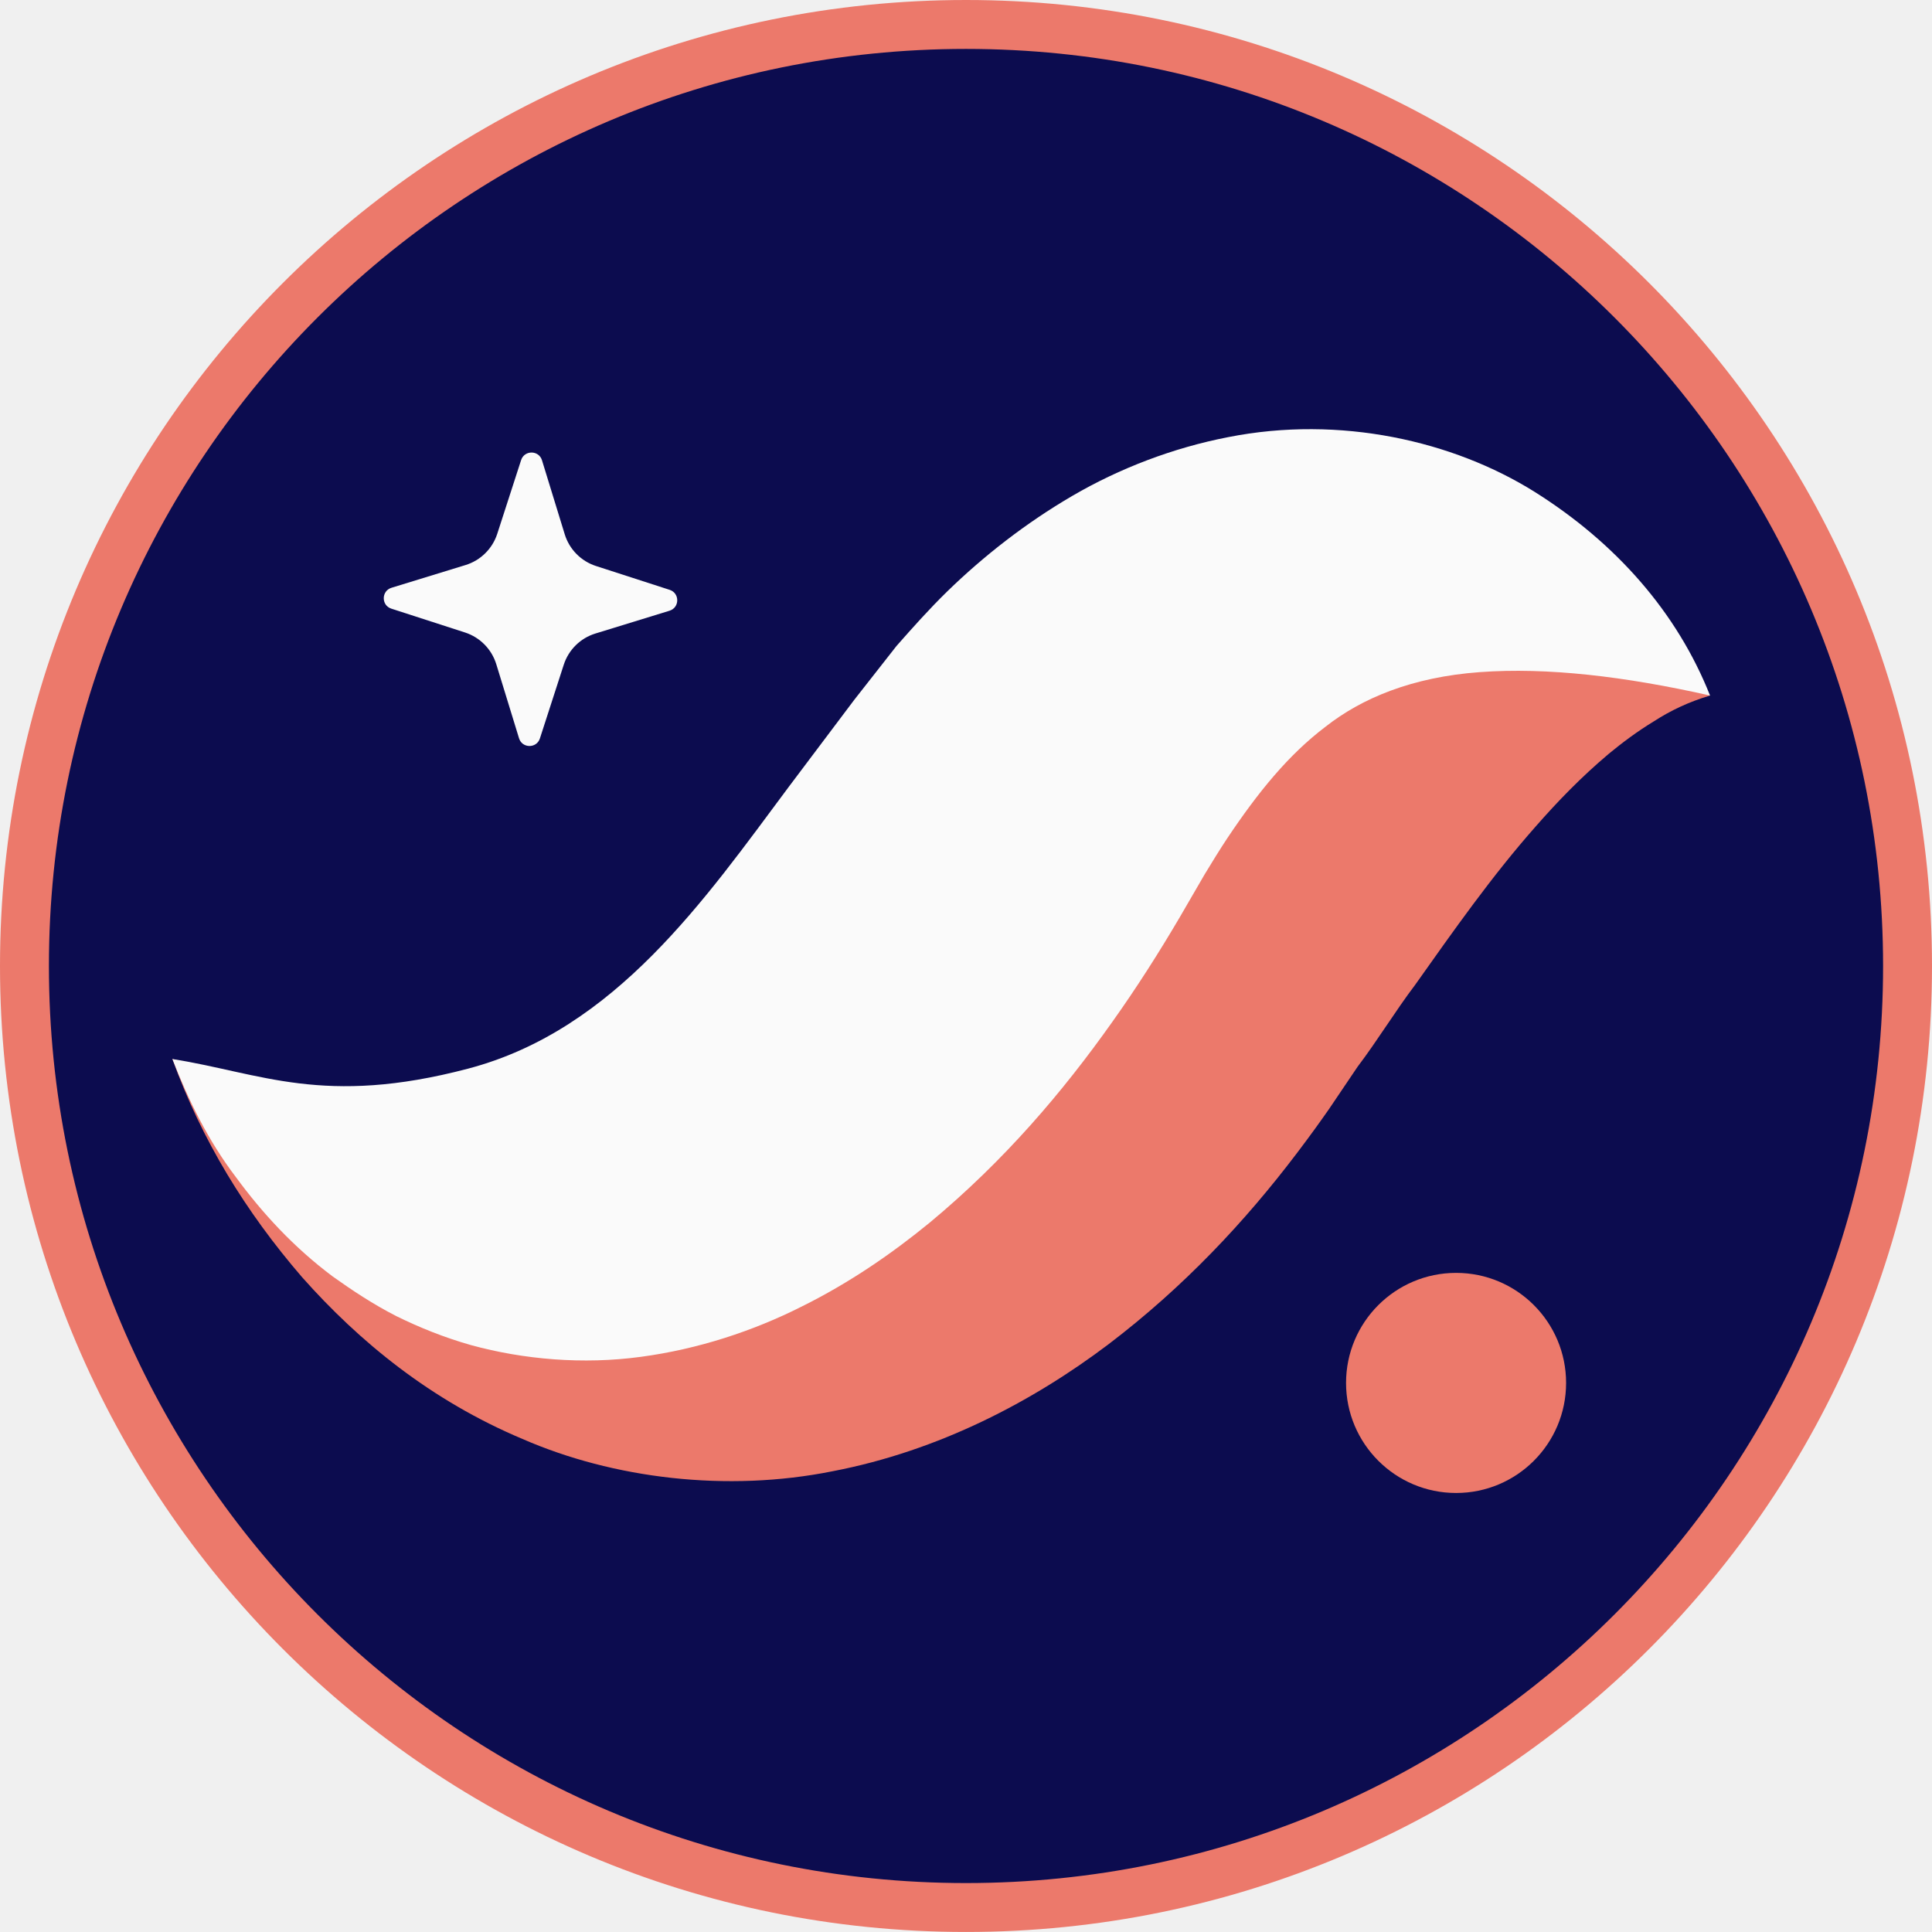
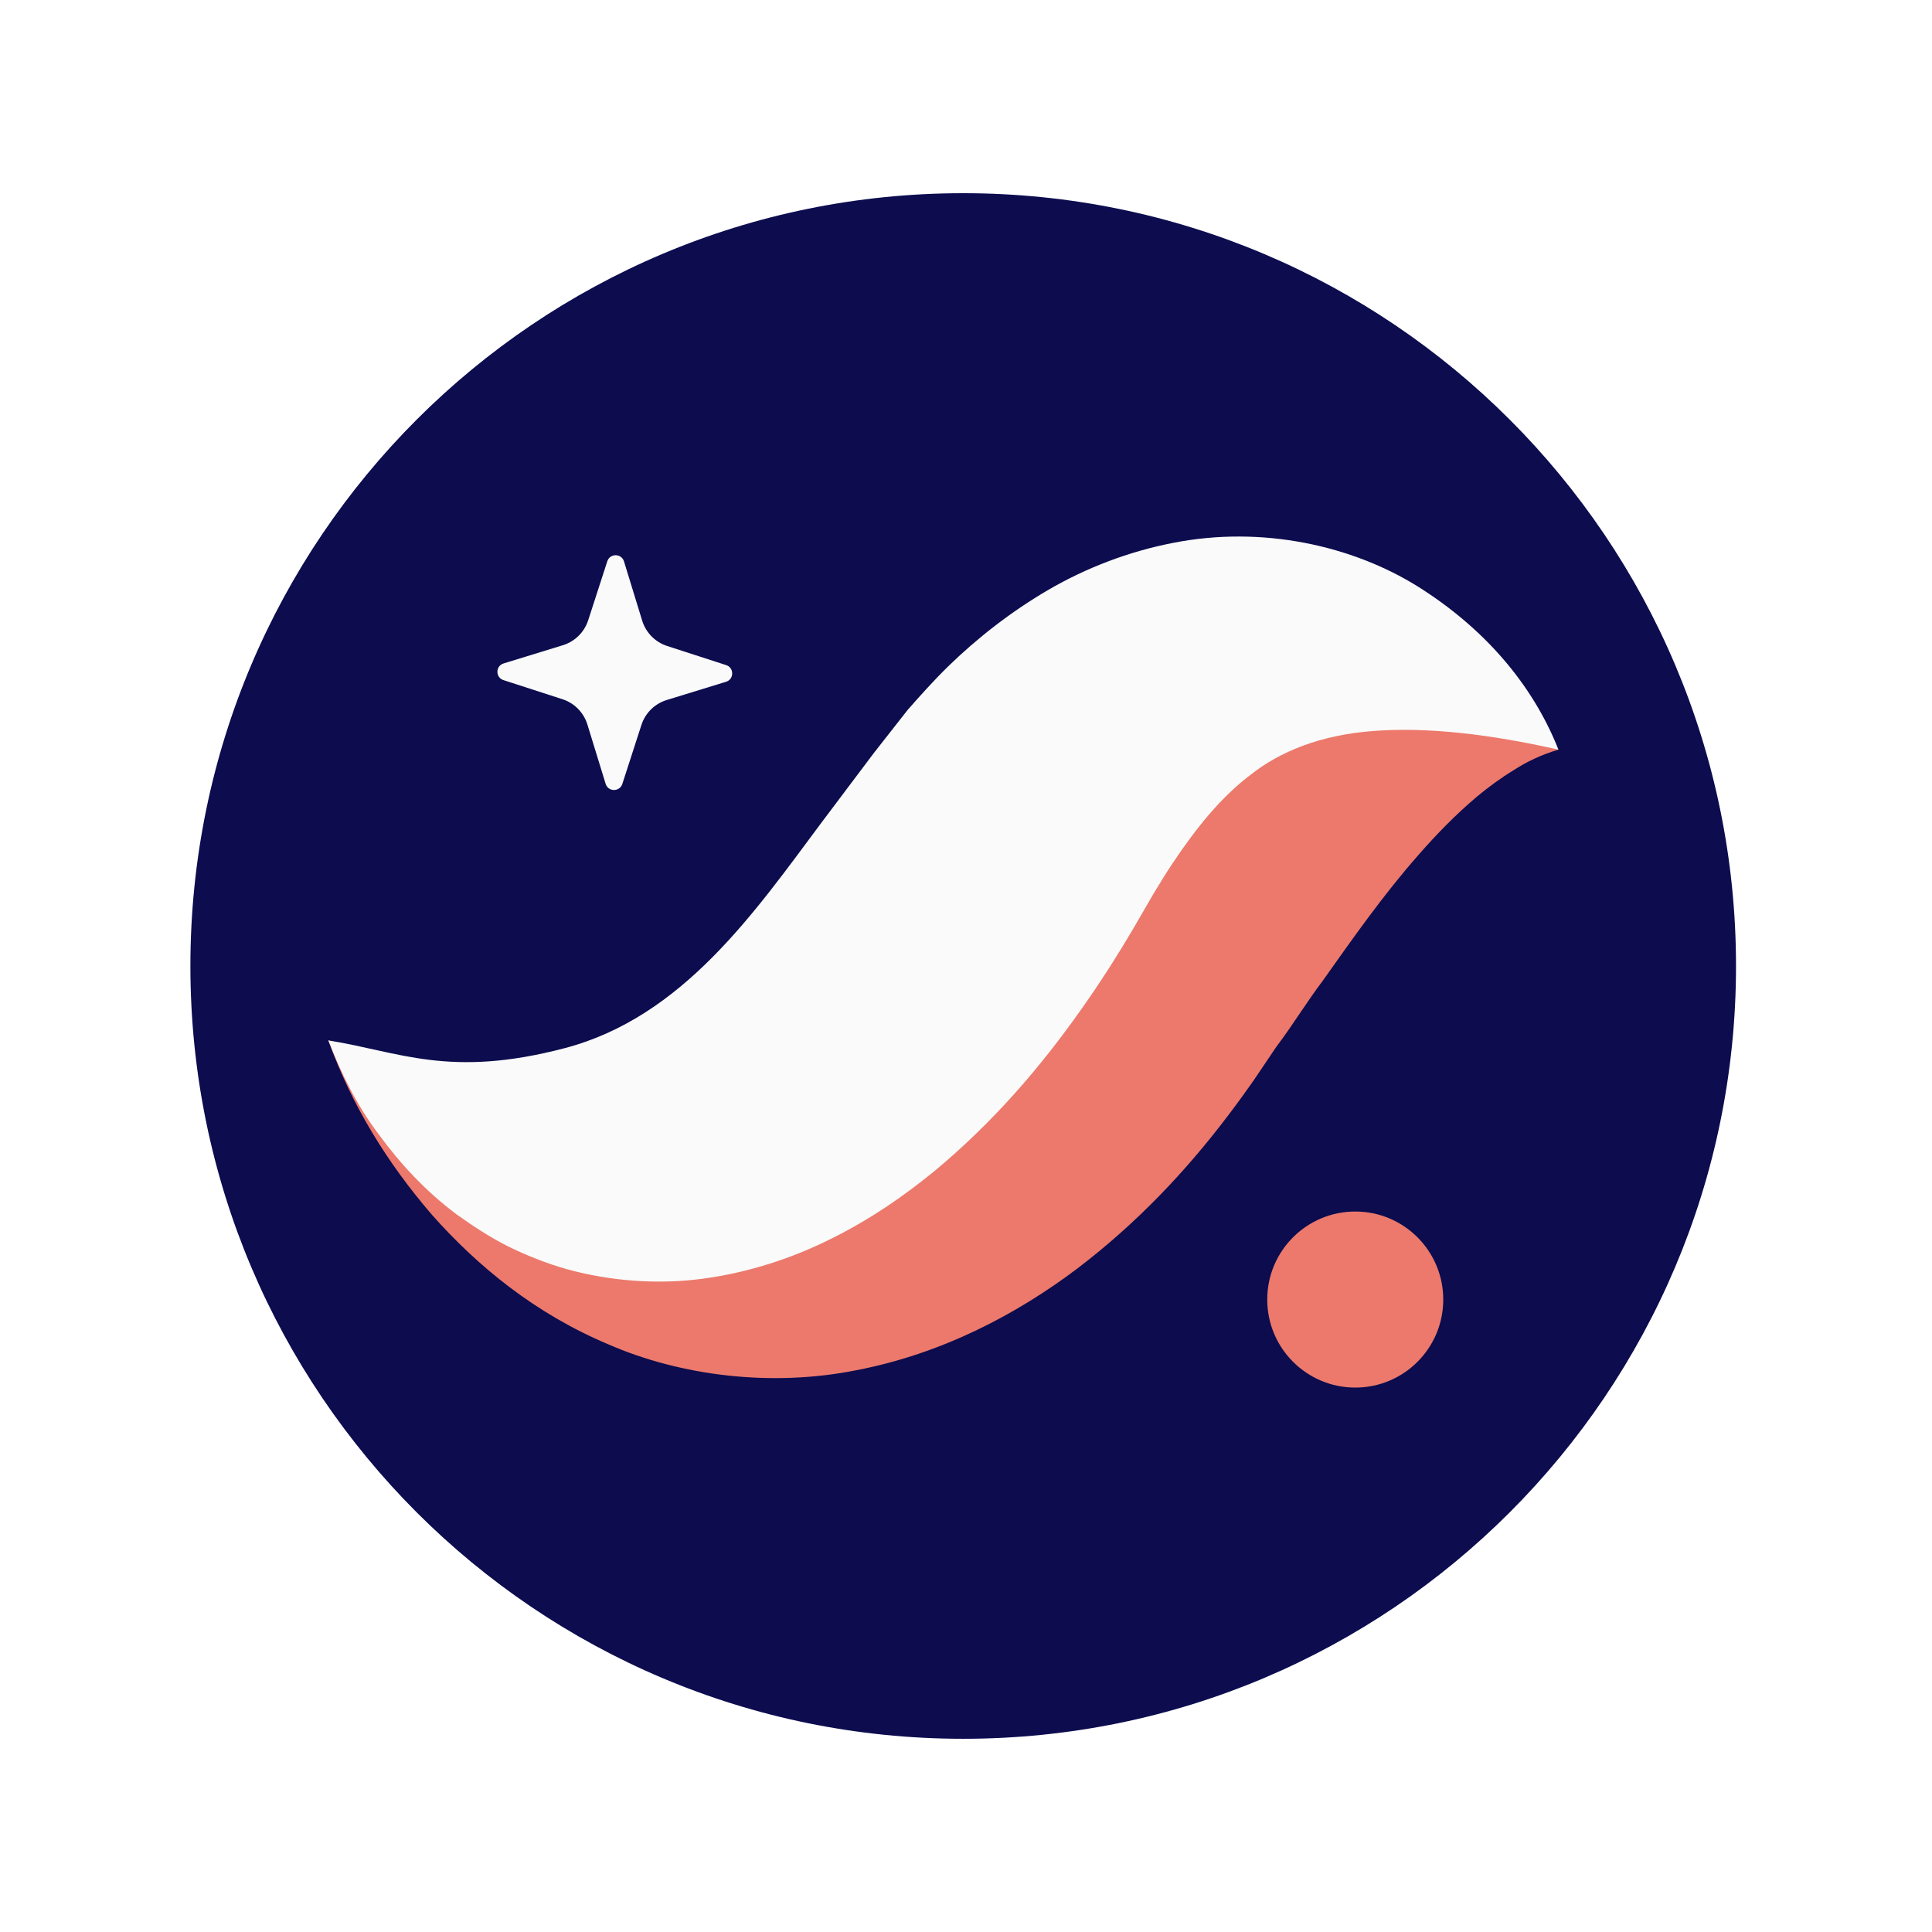
- <svg xmlns="http://www.w3.org/2000/svg" width="158" height="158" viewBox="0 0 158 158" fill="none">
-   <path d="M2 78.999C2 121.525 36.473 155.998 78.999 155.998C121.525 155.998 156 121.524 156 78.999C156 36.473 121.525 2 78.999 2C36.473 2 2 36.473 2 78.999Z" fill="#0C0C4F" stroke="#EC796B" stroke-width="4" />
-   <path fill-rule="evenodd" clip-rule="evenodd" d="M44.154 60.388L46.104 54.363C46.501 53.137 47.468 52.184 48.698 51.808L54.752 49.946C55.59 49.69 55.597 48.508 54.766 48.238L48.739 46.288C47.515 45.892 46.562 44.925 46.184 43.695L44.324 37.641C44.068 36.805 42.886 36.796 42.616 37.629L40.666 43.654C40.27 44.877 39.303 45.831 38.073 46.209L32.018 48.068C31.18 48.327 31.171 49.507 32.005 49.776L38.032 51.726C39.255 52.123 40.209 53.092 40.587 54.322L42.446 60.374C42.702 61.212 43.885 61.221 44.154 60.388Z" fill="#FAFAFA" />
-   <path fill-rule="evenodd" clip-rule="evenodd" d="M139.848 56.881C137.352 54.09 133.457 52.519 129.67 51.874C125.853 51.255 121.85 51.313 118.082 51.982C110.457 53.272 103.53 56.429 97.488 60.324C94.351 62.236 91.675 64.447 88.903 66.7C87.567 67.839 86.35 69.052 85.082 70.248L81.616 73.696C77.851 77.632 74.14 81.216 70.549 84.188C66.944 87.145 63.573 89.392 60.251 90.96C56.931 92.537 53.379 93.465 48.749 93.613C44.16 93.775 38.731 92.947 32.923 91.579C27.084 90.218 20.952 88.278 14.1 86.609C16.491 93.241 20.091 99.103 24.714 104.461C29.39 109.726 35.23 114.524 42.731 117.68C50.125 120.906 59.416 122.064 68.103 120.317C76.814 118.64 84.457 114.61 90.636 109.948C96.83 105.239 101.842 99.875 106.067 94.298C107.233 92.757 107.85 91.895 108.694 90.691L111.027 87.235C112.648 85.098 114.124 82.664 115.728 80.546C118.874 76.111 121.976 71.681 125.58 67.6C127.394 65.53 129.307 63.55 131.565 61.647C132.691 60.718 133.908 59.809 135.256 58.99C136.624 58.107 138.069 57.416 139.848 56.881Z" fill="#EC796B" />
-   <path fill-rule="evenodd" clip-rule="evenodd" d="M139.848 56.881C137.167 50.115 132.182 44.419 125.491 40.217C118.841 36.06 109.605 33.939 100.452 35.747C95.931 36.622 91.55 38.305 87.706 40.547C83.879 42.78 80.45 45.468 77.481 48.352C75.999 49.799 74.654 51.308 73.318 52.826L69.854 57.242L64.504 64.351C57.684 73.498 50.339 84.217 38.286 87.393C26.454 90.511 21.322 87.749 14.1 86.609C15.421 90.018 17.056 93.328 19.274 96.241C21.45 99.212 24.02 102.003 27.216 104.396C28.831 105.545 30.536 106.679 32.429 107.641C34.315 108.57 36.347 109.388 38.517 110.003C42.833 111.186 47.692 111.601 52.397 110.964C57.104 110.336 61.603 108.845 65.535 106.864C69.497 104.901 72.948 102.511 76.03 99.989C82.155 94.902 86.92 89.281 90.944 83.6C92.969 80.759 94.806 77.865 96.506 74.97L98.506 71.524C99.118 70.516 99.736 69.502 100.364 68.558C102.899 64.765 105.378 61.724 108.389 59.441C111.358 57.099 115.493 55.369 121.018 54.967C126.52 54.561 132.872 55.312 139.848 56.881Z" fill="#FAFAFA" />
-   <path fill-rule="evenodd" clip-rule="evenodd" d="M110.081 113.097C110.081 118.067 114.112 122.097 119.081 122.097C124.051 122.097 128.076 118.067 128.076 113.097C128.076 108.128 124.051 104.097 119.081 104.097C114.112 104.097 110.081 108.128 110.081 113.097Z" fill="#EC796B" />
+ <svg xmlns="http://www.w3.org/2000/svg" width="100" height="100" viewBox="0 0 100 100" fill="none">
+   <rect width="100" height="100" fill="white" />
+   <g clip-path="url(#clip0_94_348)">
+     <path fill-rule="evenodd" clip-rule="evenodd" d="M9.855 49.999C9.855 72.091 27.764 89.999 49.855 89.999C71.946 89.999 89.856 72.091 89.856 49.999C89.856 27.908 71.946 10 49.855 10C27.764 10 9.855 27.908 9.855 49.999Z" fill="#0C0C4F" />
+     <path fill-rule="evenodd" clip-rule="evenodd" d="M32.212 40.576L33.199 37.526C33.4 36.905 33.889 36.422 34.512 36.232L37.578 35.289C38.002 35.16 38.005 34.561 37.584 34.425L34.533 33.437C33.913 33.236 33.431 32.747 33.239 32.124L32.298 29.059C32.168 28.635 31.569 28.631 31.433 29.053L30.445 32.103C30.245 32.723 29.755 33.206 29.132 33.397L26.067 34.339C25.643 34.469 25.638 35.067 26.06 35.203L29.112 36.191C29.731 36.391 30.214 36.882 30.405 37.505L31.347 40.569C31.477 40.994 32.075 40.998 32.212 40.576Z" fill="#FAFAFA" />
+     <path fill-rule="evenodd" clip-rule="evenodd" d="M80.665 38.8C79.401 37.387 77.429 36.592 75.511 36.265C73.579 35.952 71.552 35.981 69.644 36.32C65.783 36.973 62.276 38.572 59.217 40.544C57.628 41.511 56.273 42.631 54.87 43.772C54.194 44.349 53.577 44.963 52.935 45.569L51.18 47.314C49.274 49.307 47.395 51.122 45.577 52.627C43.751 54.124 42.044 55.261 40.363 56.056C38.682 56.854 36.883 57.324 34.539 57.399C32.215 57.481 29.466 57.061 26.526 56.369C23.569 55.68 20.464 54.698 16.995 53.852C18.206 57.211 20.029 60.178 22.369 62.891C24.737 65.557 27.694 67.987 31.492 69.585C35.235 71.218 39.94 71.804 44.338 70.92C48.749 70.071 52.619 68.03 55.747 65.67C58.884 63.285 61.421 60.569 63.56 57.746C64.151 56.965 64.463 56.529 64.891 55.919L66.072 54.169C66.893 53.087 67.64 51.855 68.452 50.783C70.045 48.537 71.616 46.294 73.441 44.227C74.359 43.179 75.328 42.177 76.471 41.213C77.041 40.743 77.657 40.283 78.34 39.868C79.032 39.421 79.764 39.071 80.665 38.8Z" fill="#EC796B" />
+     <path fill-rule="evenodd" clip-rule="evenodd" d="M80.665 38.8C79.307 35.374 76.783 32.491 73.395 30.363C70.028 28.258 65.352 27.184 60.717 28.1C58.428 28.543 56.21 29.395 54.264 30.53C52.326 31.661 50.59 33.022 49.087 34.482C48.336 35.215 47.655 35.979 46.978 36.747L45.225 38.983L42.516 42.583C39.063 47.214 35.344 52.641 29.241 54.249C23.25 55.828 20.652 54.43 16.995 53.852C17.664 55.578 18.492 57.255 19.615 58.73C20.716 60.234 22.018 61.647 23.636 62.859C24.454 63.441 25.317 64.015 26.276 64.502C27.23 64.972 28.259 65.386 29.358 65.698C31.543 66.297 34.004 66.507 36.386 66.184C38.769 65.866 41.047 65.111 43.038 64.108C45.044 63.114 46.791 61.904 48.352 60.627C51.453 58.052 53.866 55.206 55.904 52.329C56.928 50.891 57.859 49.425 58.719 47.96L59.732 46.214C60.042 45.704 60.355 45.191 60.673 44.713C61.956 42.793 63.212 41.253 64.736 40.097C66.24 38.911 68.333 38.035 71.131 37.832C73.916 37.626 77.133 38.006 80.665 38.8Z" fill="#FAFAFA" />
+     <path fill-rule="evenodd" clip-rule="evenodd" d="M65.592 67.264C65.592 69.781 67.633 71.821 70.149 71.821C72.665 71.821 74.703 69.781 74.703 67.264C74.703 64.749 72.665 62.708 70.149 62.708C67.633 62.708 65.592 64.749 65.592 67.264Z" fill="#EC796B" />
+   </g>
+   <defs>
+     <clipPath id="clip0_94_348">
+       <rect width="80" height="80" fill="white" transform="translate(9.85547 10)" />
+     </clipPath>
+   </defs>
</svg>
